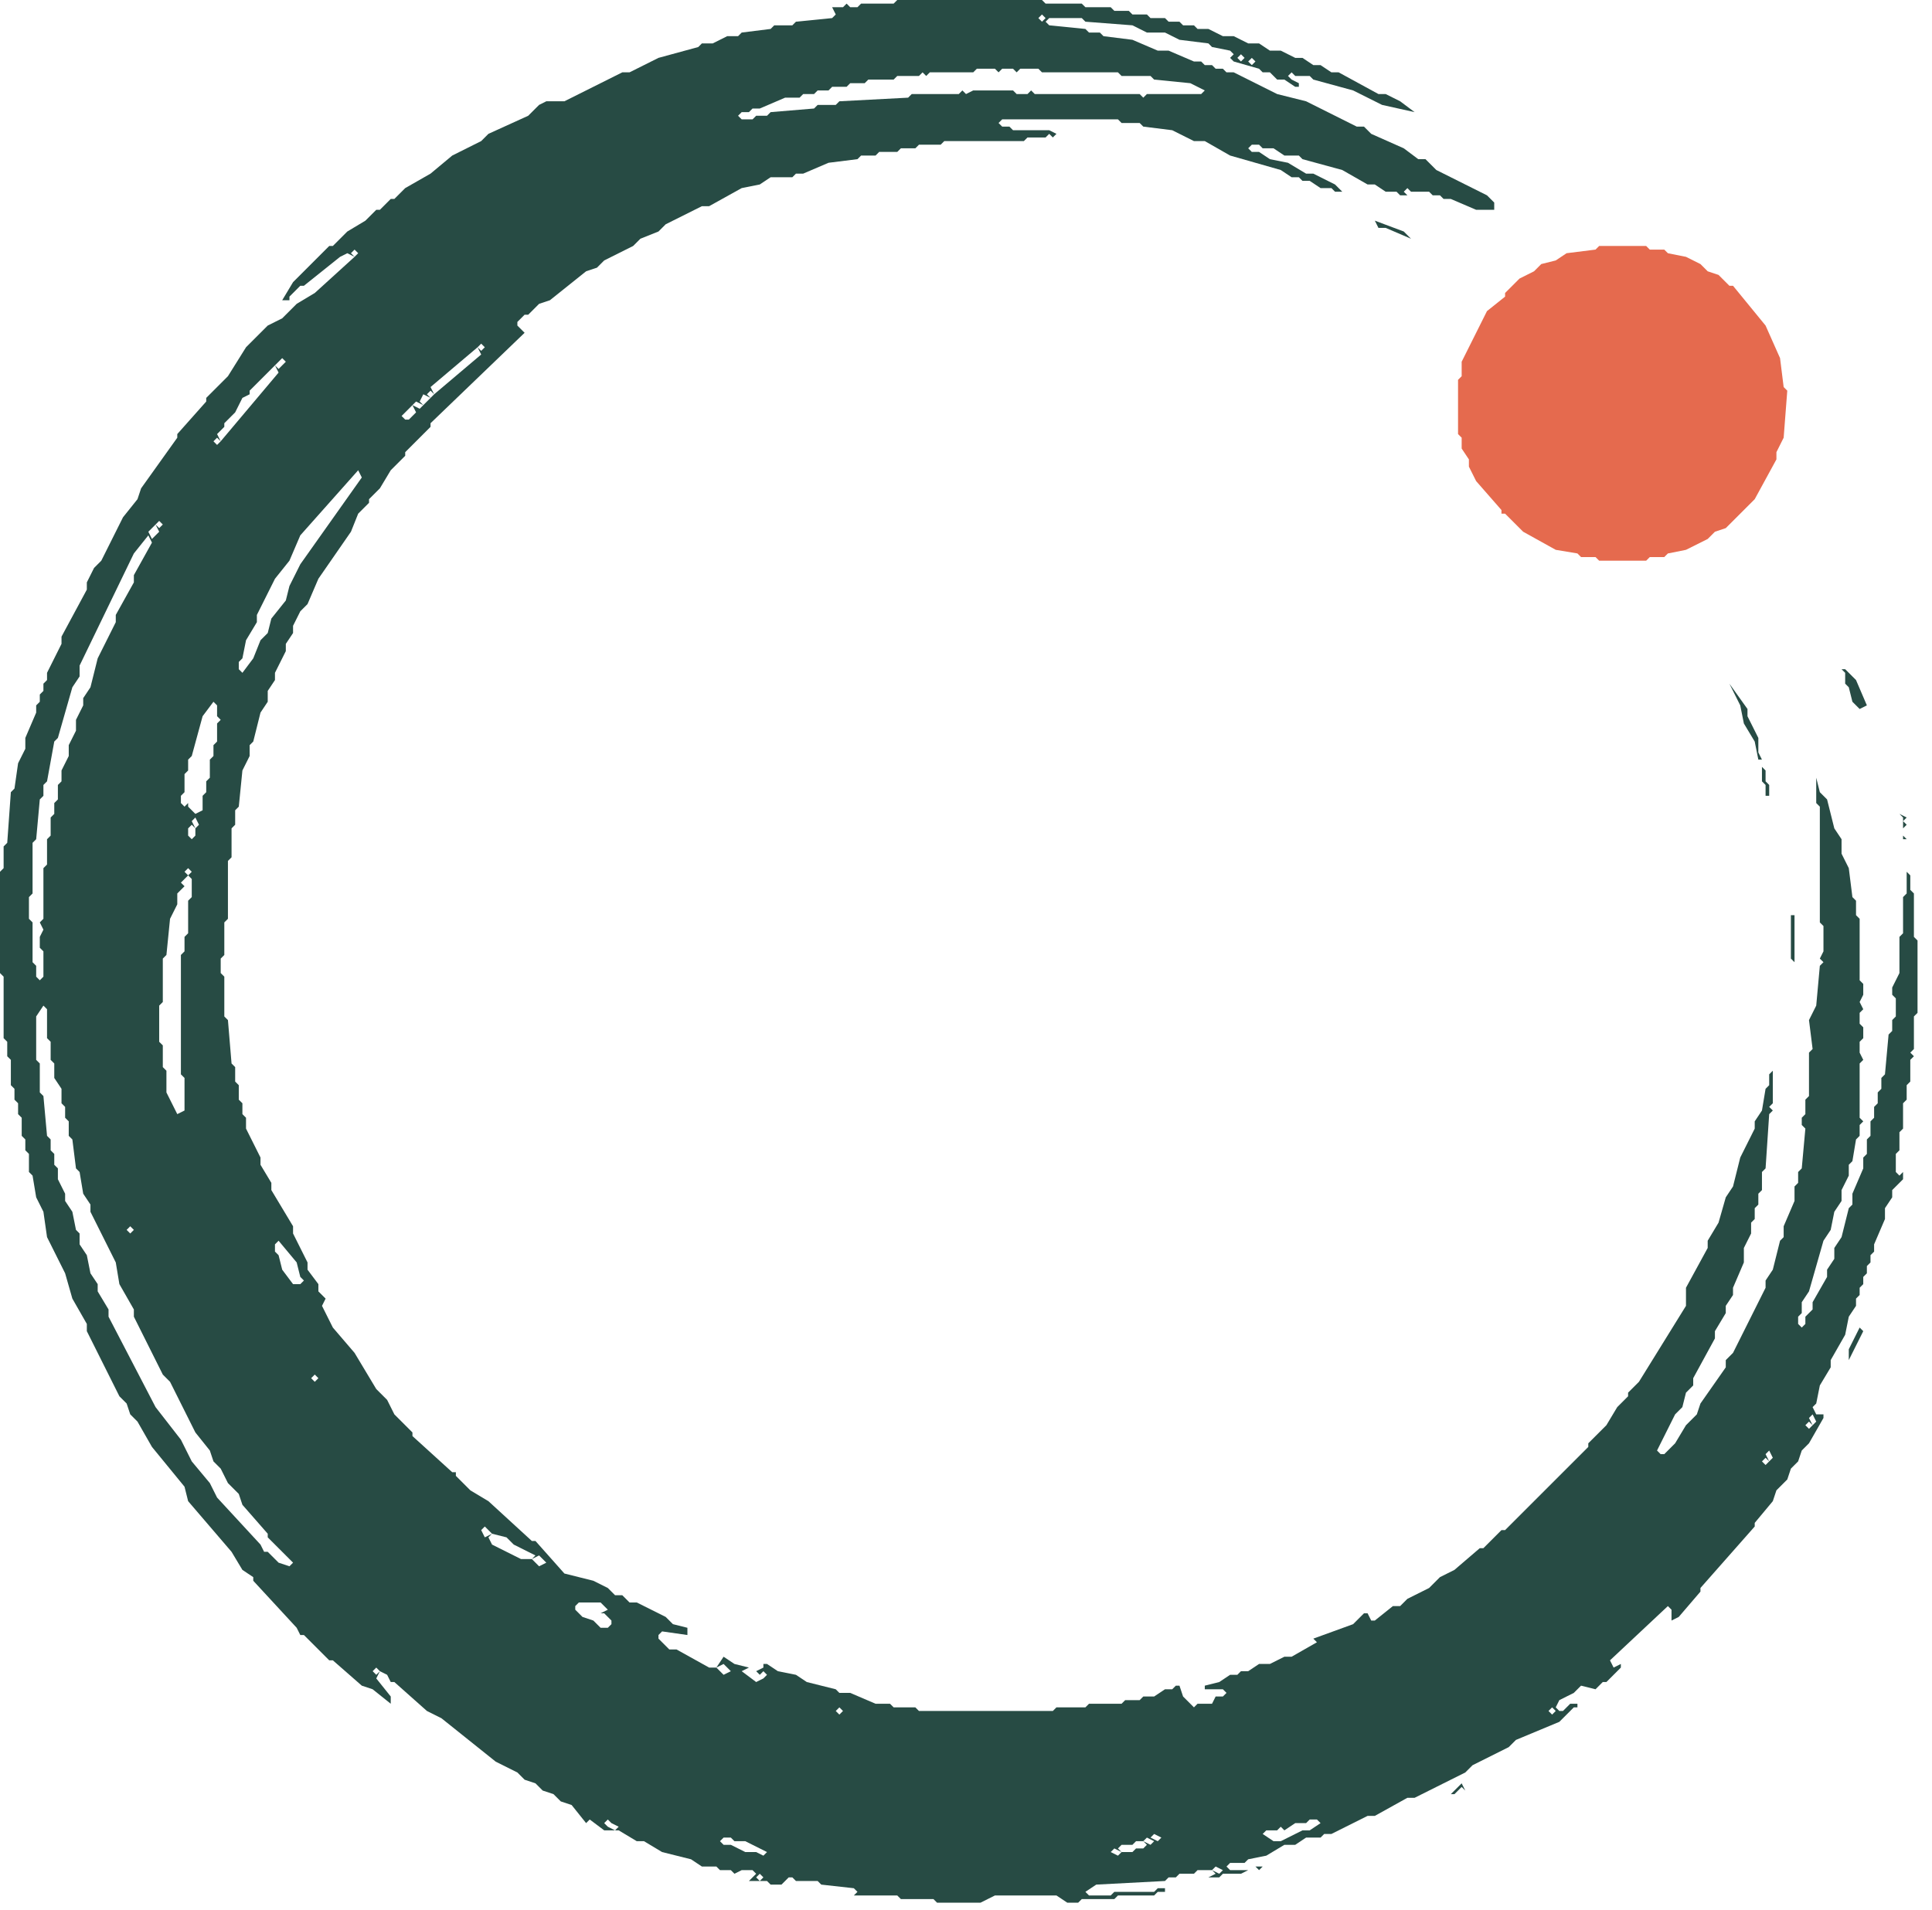
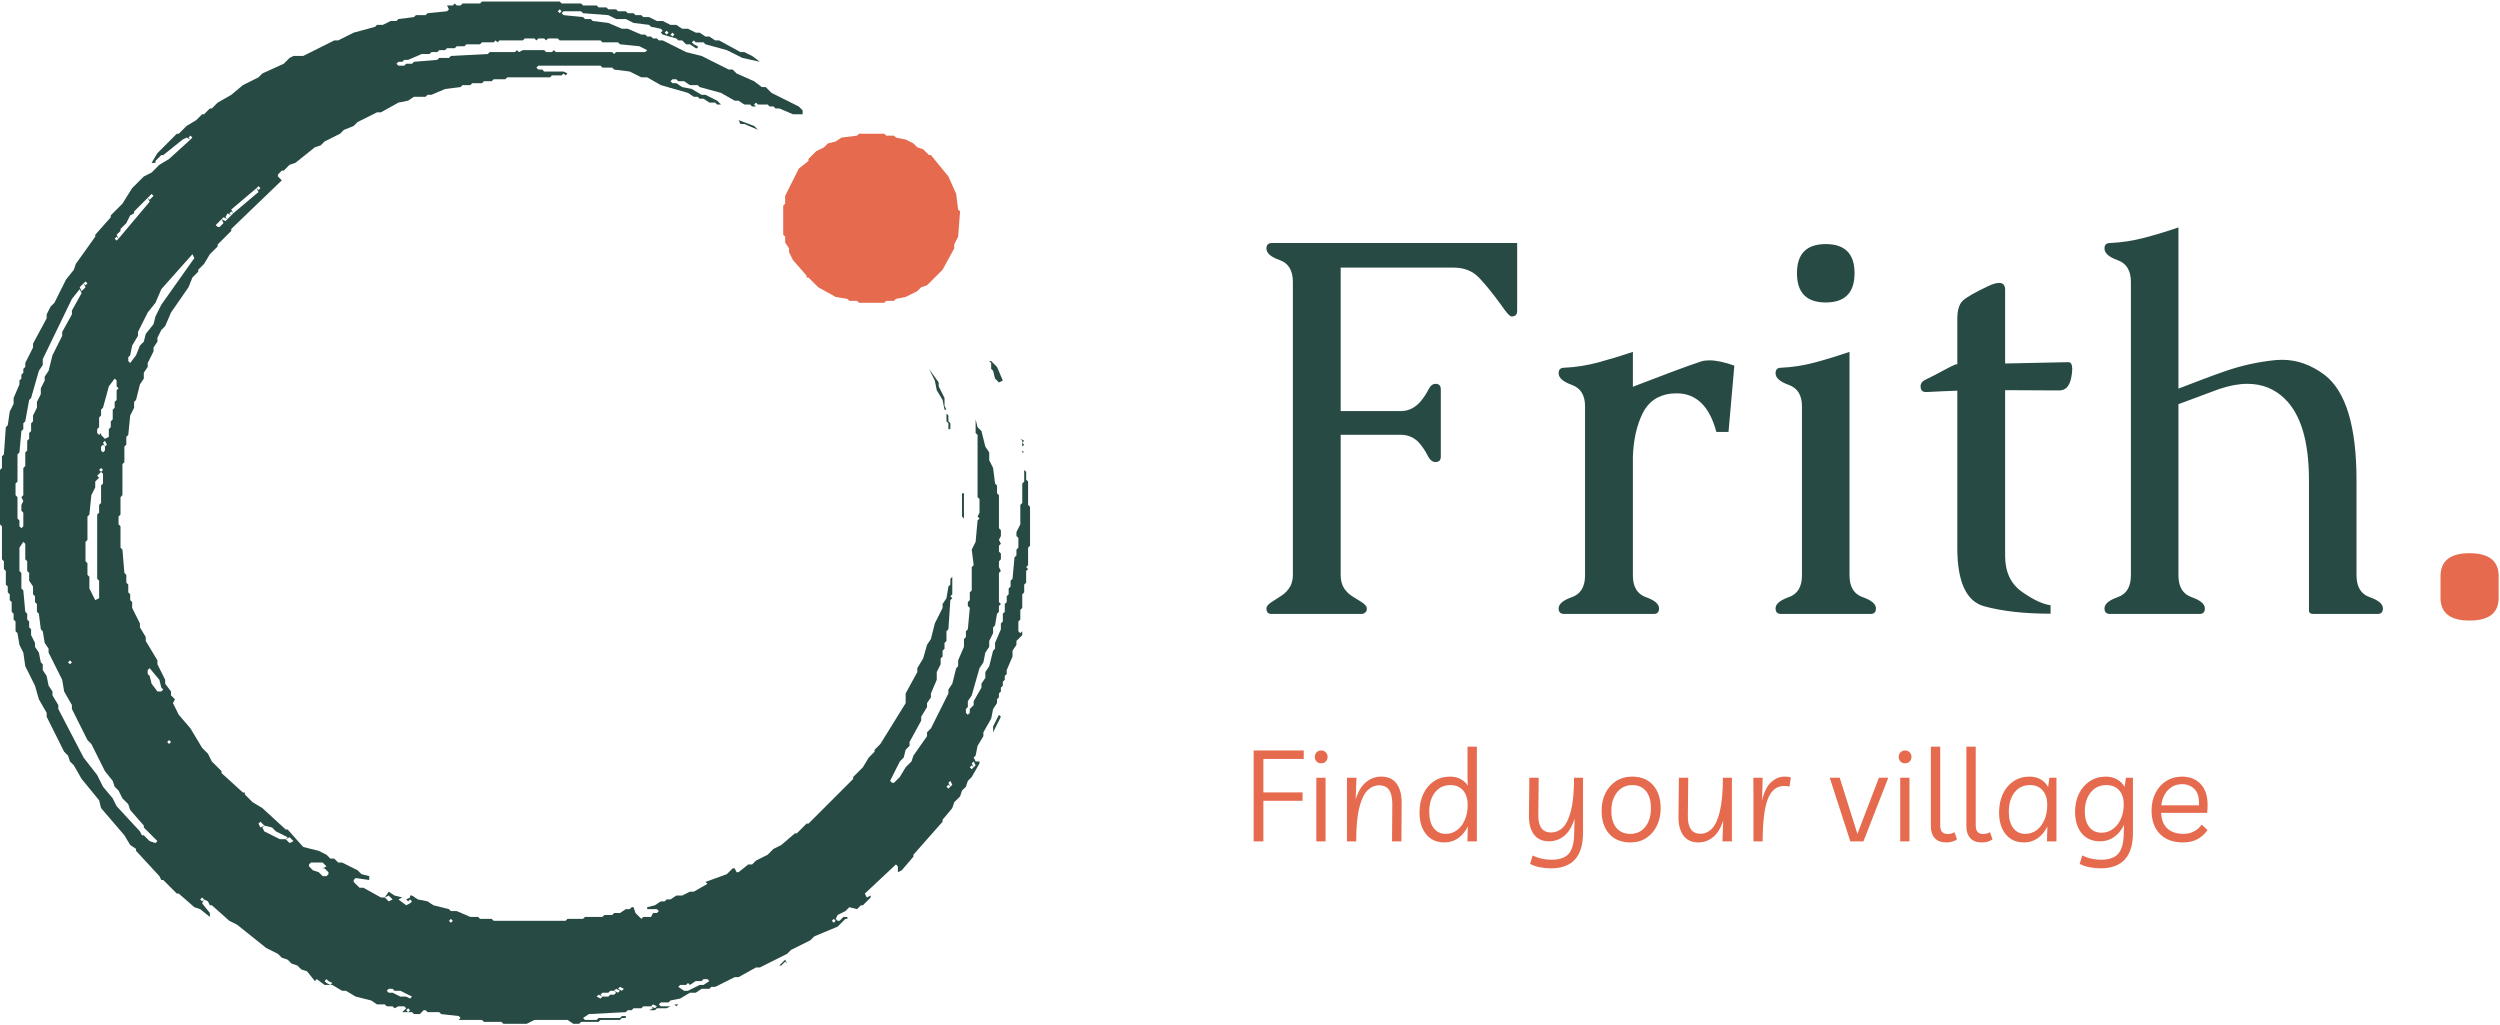
- <svg xmlns="http://www.w3.org/2000/svg" width="534" height="528" viewBox="0 0 534 528" role="img">
-   <g fill-rule="evenodd">
-     <path d="M 347 516 L 348 517 L 349 516 Z M 404 493 L 401 496 L 402 496 L 404 494 L 405 495 Z M 514 367 L 511 373 L 511 376 L 515 368 Z M 495 253 L 495 265 L 496 266 L 496 253 Z M 525 225 L 526 226 L 526 232 L 527 232 L 526 231 L 526 229 L 527 228 L 526 227 L 527 226 Z M 487 212 L 487 216 L 488 217 L 488 220 L 489 220 L 489 217 L 488 216 L 488 213 Z M 478 189 L 481 195 L 482 200 L 485 205 L 486 210 L 487 210 L 486 208 L 486 204 L 483 198 L 483 196 Z M 509 185 L 510 186 L 510 189 L 511 190 L 512 194 L 514 196 L 516 195 L 513 188 L 510 185 Z M 380 61 L 381 63 L 383 63 L 390 66 L 388 64 Z M 234 1 L 233 2 L 230 2 L 231 4 L 230 5 L 220 6 L 219 7 L 214 7 L 213 8 L 205 9 L 204 10 L 201 10 L 197 12 L 194 12 L 193 13 L 182 16 L 174 20 L 172 20 L 156 28 L 151 28 L 149 29 L 146 32 L 135 37 L 133 39 L 125 43 L 119 48 L 112 52 L 109 55 L 108 55 L 105 58 L 104 58 L 101 61 L 96 64 L 92 68 L 91 68 L 81 78 L 78 83 L 80 83 L 80 82 L 83 79 L 84 79 L 94 71 L 96 70 L 98 71 L 87 81 L 82 84 L 78 88 L 74 90 L 68 96 L 63 104 L 57 110 L 57 111 L 49 120 L 49 121 L 39 135 L 38 138 L 34 143 L 28 155 L 26 157 L 24 161 L 24 163 L 17 176 L 17 178 L 13 186 L 13 188 L 12 189 L 12 191 L 11 192 L 11 194 L 10 195 L 10 197 L 7 204 L 7 207 L 5 211 L 4 218 L 3 219 L 2 233 L 1 234 L 1 240 L 0 241 L 0 269 L 1 270 L 1 287 L 2 288 L 2 292 L 3 293 L 3 300 L 4 301 L 4 304 L 5 305 L 5 308 L 6 309 L 6 314 L 7 315 L 7 318 L 8 319 L 8 324 L 9 325 L 10 331 L 12 335 L 13 342 L 18 352 L 20 359 L 24 366 L 24 368 L 33 386 L 35 388 L 36 391 L 38 393 L 42 400 L 51 411 L 52 415 L 64 429 L 67 434 L 70 436 L 70 437 L 82 450 L 83 452 L 84 452 L 91 459 L 92 459 L 100 466 L 103 467 L 108 471 L 108 469 L 104 464 L 105 462 L 107 463 L 108 465 L 109 465 L 118 473 L 122 475 L 137 487 L 143 490 L 145 492 L 148 493 L 150 495 L 153 496 L 155 498 L 158 499 L 162 504 L 163 503 L 167 506 L 171 506 L 176 509 L 178 509 L 183 512 L 191 514 L 194 516 L 198 516 L 199 517 L 202 517 L 203 518 L 205 517 L 208 517 L 209 518 L 207 520 L 212 520 L 213 521 L 216 521 L 218 519 L 219 519 L 220 520 L 226 520 L 227 521 L 236 522 L 237 523 L 236 524 L 248 524 L 249 525 L 258 525 L 259 526 L 271 526 L 275 524 L 292 524 L 295 526 L 298 526 L 299 525 L 308 525 L 309 524 L 319 524 L 320 523 L 322 523 L 322 522 L 320 522 L 319 523 L 308 523 L 307 524 L 301 524 L 300 523 L 303 521 L 322 520 L 323 519 L 325 519 L 326 518 L 330 518 L 331 517 L 335 517 L 336 518 L 334 519 L 337 519 L 338 518 L 343 518 L 345 517 L 340 517 L 339 516 L 340 515 L 344 515 L 345 514 L 350 513 L 355 510 L 358 510 L 361 508 L 365 508 L 366 507 L 368 507 L 378 502 L 380 502 L 389 497 L 391 497 L 405 490 L 407 488 L 417 483 L 419 481 L 431 476 L 435 472 L 436 472 L 436 471 L 434 471 L 432 473 L 431 473 L 430 472 L 431 470 L 435 468 L 437 466 L 441 467 L 443 465 L 444 465 L 448 461 L 448 460 L 446 461 L 445 459 L 461 444 L 462 445 L 462 448 L 464 447 L 470 440 L 470 439 L 485 422 L 485 421 L 490 415 L 491 412 L 494 409 L 495 406 L 497 404 L 498 401 L 500 399 L 504 392 L 504 391 L 502 391 L 501 389 L 502 388 L 503 383 L 506 378 L 506 376 L 510 369 L 511 364 L 513 361 L 513 359 L 514 358 L 514 356 L 515 355 L 515 353 L 516 352 L 516 350 L 517 349 L 517 347 L 518 346 L 518 344 L 521 337 L 521 334 L 523 331 L 523 329 L 526 326 L 526 324 L 525 325 L 524 324 L 524 319 L 525 318 L 525 313 L 526 312 L 526 305 L 527 304 L 527 300 L 528 299 L 528 293 L 529 292 L 528 291 L 529 290 L 529 281 L 530 280 L 530 260 L 529 259 L 529 247 L 528 246 L 528 242 L 527 241 L 527 247 L 526 248 L 526 258 L 525 259 L 525 269 L 523 273 L 523 275 L 524 276 L 524 281 L 523 282 L 523 285 L 522 286 L 521 297 L 520 298 L 520 301 L 519 302 L 519 305 L 518 306 L 518 309 L 517 310 L 517 314 L 516 315 L 516 319 L 515 320 L 515 323 L 512 330 L 512 333 L 511 334 L 509 342 L 507 345 L 507 348 L 505 351 L 505 353 L 501 360 L 501 362 L 499 364 L 498 363 L 498 360 L 500 357 L 504 343 L 506 340 L 507 335 L 509 332 L 509 329 L 511 325 L 511 322 L 512 321 L 513 315 L 514 314 L 514 311 L 515 310 L 514 309 L 514 294 L 515 293 L 514 291 L 514 288 L 515 287 L 515 284 L 514 283 L 514 280 L 515 279 L 514 277 L 515 275 L 515 272 L 514 271 L 514 254 L 513 253 L 513 249 L 512 248 L 511 240 L 509 236 L 509 232 L 507 229 L 505 221 L 503 219 L 502 215 L 502 222 L 503 223 L 503 255 L 504 256 L 504 263 L 503 265 L 504 266 L 503 267 L 502 278 L 500 282 L 501 290 L 500 291 L 500 303 L 499 304 L 499 308 L 498 309 L 498 311 L 499 312 L 498 323 L 497 324 L 497 327 L 496 328 L 496 332 L 493 339 L 493 342 L 492 343 L 490 351 L 488 354 L 488 356 L 479 374 L 477 376 L 477 378 L 470 388 L 469 391 L 466 394 L 463 399 L 460 402 L 459 402 L 458 401 L 463 391 L 465 389 L 466 385 L 468 383 L 468 381 L 474 370 L 474 368 L 477 363 L 477 361 L 479 358 L 479 356 L 482 349 L 482 345 L 484 341 L 484 338 L 485 337 L 485 334 L 486 333 L 486 330 L 487 329 L 487 324 L 488 323 L 489 308 L 490 307 L 489 306 L 490 305 L 490 296 L 489 297 L 489 300 L 488 301 L 487 307 L 485 310 L 485 312 L 481 320 L 479 328 L 477 331 L 475 338 L 472 343 L 472 345 L 466 356 L 466 361 L 453 382 L 450 385 L 450 386 L 447 389 L 444 394 L 439 399 L 439 400 L 416 423 L 415 423 L 410 428 L 409 428 L 402 434 L 398 436 L 395 439 L 389 442 L 387 444 L 385 444 L 380 448 L 379 448 L 378 446 L 377 446 L 374 449 L 363 453 L 364 454 L 357 458 L 355 458 L 351 460 L 348 460 L 345 462 L 343 462 L 342 463 L 340 463 L 337 465 L 333 466 L 333 467 L 338 467 L 339 468 L 338 469 L 336 469 L 335 471 L 331 471 L 330 472 L 327 469 L 326 466 L 325 466 L 324 467 L 322 467 L 319 469 L 316 469 L 315 470 L 311 470 L 310 471 L 301 471 L 300 472 L 292 472 L 291 473 L 254 473 L 253 472 L 247 472 L 246 471 L 242 471 L 235 468 L 232 468 L 231 467 L 223 465 L 220 463 L 215 462 L 212 460 L 211 460 L 211 461 L 209 462 L 211 464 L 209 465 L 205 462 L 207 461 L 203 460 L 200 458 L 198 461 L 196 461 L 187 456 L 185 456 L 182 453 L 182 452 L 183 451 L 190 452 L 190 450 L 186 449 L 184 447 L 176 443 L 174 443 L 172 441 L 170 441 L 168 439 L 164 437 L 156 435 L 148 426 L 147 426 L 135 415 L 130 412 L 126 408 L 126 407 L 125 407 L 114 397 L 114 396 L 109 391 L 107 387 L 104 384 L 98 374 L 92 367 L 89 361 L 90 359 L 88 357 L 88 355 L 85 351 L 85 349 L 81 341 L 81 339 L 75 329 L 75 327 L 72 322 L 72 320 L 68 312 L 68 309 L 67 308 L 67 305 L 66 304 L 66 300 L 65 299 L 65 295 L 64 294 L 63 282 L 62 281 L 62 270 L 61 269 L 61 265 L 62 264 L 62 255 L 63 254 L 63 238 L 64 237 L 64 229 L 65 228 L 65 224 L 66 223 L 67 213 L 69 209 L 69 206 L 70 205 L 72 197 L 74 194 L 74 191 L 76 188 L 76 186 L 79 180 L 79 178 L 81 175 L 81 173 L 83 169 L 85 167 L 88 160 L 97 147 L 99 142 L 102 139 L 102 138 L 105 135 L 108 130 L 112 126 L 112 125 L 119 118 L 119 117 L 145 92 L 143 90 L 143 89 L 145 87 L 146 87 L 149 84 L 152 83 L 162 75 L 165 74 L 167 72 L 175 68 L 177 66 L 182 64 L 184 62 L 194 57 L 196 57 L 205 52 L 210 51 L 213 49 L 219 49 L 220 48 L 222 48 L 229 45 L 237 44 L 238 43 L 242 43 L 243 42 L 248 42 L 249 41 L 253 41 L 254 40 L 260 40 L 261 39 L 283 39 L 284 38 L 289 38 L 290 37 L 291 38 L 292 37 L 290 36 L 280 36 L 279 35 L 277 35 L 276 34 L 277 33 L 309 33 L 310 34 L 315 34 L 316 35 L 324 36 L 330 39 L 333 39 L 340 43 L 354 47 L 357 49 L 359 49 L 360 50 L 362 50 L 365 52 L 368 52 L 369 53 L 371 53 L 369 51 L 363 48 L 361 48 L 356 45 L 351 44 L 348 42 L 349 41 L 352 41 L 355 43 L 359 43 L 360 44 L 371 47 L 378 51 L 380 51 L 383 53 L 386 53 L 387 54 L 389 54 L 390 53 L 395 53 L 396 54 L 398 54 L 399 55 L 401 55 L 408 58 L 413 58 L 413 56 L 411 54 L 397 47 L 394 44 L 392 44 L 388 41 L 379 37 L 377 35 L 375 35 L 361 28 L 353 26 L 341 20 L 339 20 L 338 19 L 336 19 L 335 18 L 333 18 L 332 17 L 330 17 L 323 14 L 320 14 L 313 11 L 305 10 L 304 9 L 301 9 L 300 8 L 290 7 L 289 6 L 290 5 L 299 5 L 300 6 L 313 7 L 317 9 L 322 9 L 326 11 L 334 12 L 335 13 L 340 14 L 341 15 L 340 16 L 341 17 L 348 19 L 349 20 L 351 20 L 353 22 L 355 22 L 358 24 L 359 24 L 359 23 L 357 22 L 358 21 L 362 21 L 363 22 L 374 25 L 382 29 L 391 31 L 387 28 L 383 26 L 381 26 L 370 20 L 368 20 L 365 18 L 363 18 L 360 16 L 358 16 L 354 14 L 351 14 L 348 12 L 345 12 L 341 10 L 338 10 L 334 8 L 331 8 L 330 7 L 327 7 L 326 6 L 323 6 L 322 5 L 318 5 L 317 4 L 313 4 L 312 3 L 308 3 L 307 2 L 300 2 L 299 1 L 289 1 L 288 0 L 248 0 L 247 1 L 238 1 L 237 2 L 235 2 Z M 209 519 L 210 518 L 211 519 L 210 520 Z M 335 517 L 336 516 L 338 517 L 337 518 Z M 307 512 L 308 511 L 310 512 L 309 513 Z M 209 512 L 210 511 L 212 512 L 211 513 Z M 309 511 L 310 510 L 313 510 L 314 511 L 313 512 L 310 512 Z M 313 510 L 314 509 L 316 509 L 317 510 L 316 511 L 314 511 Z M 202 510 L 203 509 L 206 509 L 210 511 L 209 512 L 206 512 Z M 316 509 L 317 508 L 319 509 L 318 510 Z M 199 509 L 200 508 L 202 508 L 203 509 L 202 510 L 200 510 Z M 318 508 L 319 507 L 321 508 L 320 509 Z M 168 505 L 169 504 L 171 505 L 170 506 Z M 365 504 L 362 506 L 360 506 L 354 509 L 352 509 L 349 507 L 350 506 L 353 506 L 354 505 L 355 506 L 358 504 L 361 504 L 362 503 L 364 503 Z M 167 504 L 168 503 L 169 504 L 168 505 Z M 428 473 L 429 472 L 430 473 L 429 474 Z M 231 473 L 232 472 L 233 473 L 232 474 Z M 210 463 L 211 462 L 212 463 L 211 464 Z M 103 462 L 104 461 L 105 462 L 104 463 Z M 198 461 L 200 460 L 202 462 L 200 463 Z M 159 444 L 160 443 L 166 443 L 168 445 L 166 446 L 167 446 L 169 448 L 169 449 L 168 450 L 166 450 L 164 448 L 161 447 L 159 445 Z M 147 431 L 149 430 L 151 432 L 149 433 Z M 135 425 L 136 424 L 140 425 L 142 427 L 148 430 L 147 431 L 144 431 L 136 427 Z M 133 423 L 134 422 L 136 424 L 134 425 Z M 487 404 L 488 403 L 489 404 L 488 405 Z M 488 402 L 489 401 L 490 403 L 489 404 Z M 499 394 L 500 393 L 501 394 L 500 395 Z M 500 392 L 501 391 L 502 393 L 501 394 Z M 86 381 L 87 380 L 88 381 L 87 382 Z M 498 363 L 499 364 L 499 366 L 498 367 L 497 366 L 497 364 Z M 77 343 L 82 349 L 83 353 L 84 354 L 83 355 L 81 355 L 78 351 L 77 347 L 76 346 L 76 344 Z M 35 340 L 36 339 L 37 340 L 36 341 Z M 12 278 L 13 279 L 13 287 L 14 288 L 14 293 L 15 294 L 15 298 L 17 301 L 17 305 L 18 306 L 18 309 L 19 310 L 19 314 L 20 315 L 21 323 L 22 324 L 23 330 L 25 333 L 25 335 L 32 349 L 33 355 L 37 362 L 37 364 L 45 380 L 47 382 L 54 396 L 58 401 L 59 404 L 61 406 L 63 410 L 66 413 L 67 416 L 74 424 L 74 425 L 81 432 L 80 433 L 77 432 L 74 429 L 73 429 L 72 427 L 60 414 L 58 410 L 53 404 L 50 398 L 43 389 L 30 364 L 30 362 L 27 357 L 27 355 L 25 352 L 24 347 L 22 344 L 22 341 L 21 340 L 20 335 L 18 332 L 18 330 L 16 326 L 16 323 L 15 322 L 15 319 L 14 318 L 14 315 L 13 314 L 12 303 L 11 302 L 11 294 L 10 293 L 10 281 Z M 52 242 L 53 243 L 53 248 L 52 249 L 52 258 L 51 259 L 51 263 L 50 264 L 50 297 L 51 298 L 51 307 L 49 308 L 46 302 L 46 296 L 45 295 L 45 289 L 44 288 L 44 278 L 45 277 L 45 265 L 46 264 L 47 254 L 49 250 L 49 247 L 51 245 L 50 244 Z M 51 241 L 52 240 L 53 241 L 52 242 Z M 53 228 L 54 229 L 54 231 L 53 232 L 52 231 L 52 229 Z M 53 227 L 54 226 L 55 228 L 54 229 Z M 59 194 L 60 195 L 60 198 L 61 199 L 60 200 L 60 205 L 59 206 L 59 209 L 58 210 L 58 215 L 57 216 L 57 219 L 56 220 L 56 224 L 54 225 L 52 223 L 52 222 L 51 223 L 50 222 L 50 220 L 51 219 L 51 214 L 52 213 L 52 210 L 53 209 L 56 198 Z M 41 148 L 42 150 L 37 159 L 37 161 L 32 170 L 32 172 L 27 182 L 25 190 L 23 193 L 23 195 L 21 199 L 21 202 L 19 206 L 19 209 L 17 213 L 17 216 L 16 217 L 16 221 L 15 222 L 15 225 L 14 226 L 14 231 L 13 232 L 13 239 L 12 240 L 12 254 L 11 255 L 12 257 L 11 259 L 11 262 L 12 263 L 12 270 L 11 271 L 10 270 L 10 267 L 9 266 L 9 255 L 8 254 L 8 248 L 9 247 L 9 233 L 10 232 L 11 221 L 12 220 L 12 217 L 13 216 L 15 205 L 16 204 L 20 190 L 22 187 L 22 184 L 37 153 Z M 43 145 L 44 147 L 42 149 L 41 147 Z M 43 145 L 44 144 L 45 145 L 44 146 Z M 99 130 L 100 132 L 83 156 L 80 162 L 79 166 L 75 171 L 74 175 L 72 177 L 70 182 L 67 186 L 66 185 L 66 183 L 67 182 L 68 177 L 71 172 L 71 170 L 76 160 L 80 155 L 83 148 Z M 59 122 L 60 121 L 61 122 L 60 123 Z M 114 112 L 115 114 L 113 116 L 112 116 L 111 115 Z M 114 112 L 115 111 L 117 112 L 116 113 Z M 116 111 L 117 109 L 119 110 L 117 112 Z M 118 109 L 119 108 L 120 109 L 119 110 Z M 76 101 L 77 103 L 61 122 L 60 120 L 62 118 L 62 117 L 65 114 L 67 110 L 69 109 L 69 108 Z M 76 101 L 77 100 L 78 101 L 77 102 Z M 77 100 L 78 99 L 79 100 L 78 101 Z M 132 96 L 133 98 L 120 109 L 119 107 Z M 132 96 L 133 95 L 134 96 L 133 97 Z M 97 70 L 98 69 L 99 70 L 98 71 Z M 388 53 L 389 52 L 390 53 L 389 54 Z M 345 41 L 346 40 L 348 40 L 349 41 L 348 42 L 346 42 Z M 356 21 L 357 20 L 358 21 L 357 22 Z M 333 25 L 332 26 L 317 26 L 316 27 L 315 26 L 286 26 L 285 25 L 284 26 L 281 26 L 280 25 L 269 25 L 267 26 L 266 25 L 265 26 L 252 26 L 251 27 L 232 28 L 231 29 L 226 29 L 225 30 L 213 31 L 212 32 L 209 32 L 208 33 L 205 33 L 204 32 L 205 31 L 207 31 L 208 30 L 210 30 L 217 27 L 221 27 L 222 26 L 225 26 L 226 25 L 229 25 L 230 24 L 234 24 L 235 23 L 239 23 L 240 22 L 247 22 L 248 21 L 254 21 L 255 20 L 256 21 L 257 20 L 269 20 L 270 19 L 275 19 L 276 20 L 277 19 L 280 19 L 281 20 L 282 19 L 287 19 L 288 20 L 309 20 L 310 21 L 318 21 L 319 22 L 329 23 Z M 345 17 L 346 16 L 347 17 L 346 18 Z M 342 16 L 343 15 L 344 16 L 343 17 Z M 287 5 L 288 4 L 289 5 L 288 6 Z" fill="#274B44" />
-     <path d="M 442 68 L 441 69 L 433 70 L 430 72 L 426 73 L 424 75 L 420 77 L 416 81 L 416 82 L 411 86 L 404 100 L 404 104 L 403 105 L 403 120 L 404 121 L 404 124 L 406 127 L 406 129 L 408 133 L 415 141 L 415 142 L 416 142 L 421 147 L 430 152 L 436 153 L 437 154 L 441 154 L 442 155 L 455 155 L 456 154 L 460 154 L 461 153 L 466 152 L 472 149 L 474 147 L 477 146 L 485 138 L 491 127 L 491 125 L 493 121 L 494 108 L 493 107 L 492 99 L 488 90 L 479 79 L 478 79 L 475 76 L 472 75 L 470 73 L 466 71 L 461 70 L 460 69 L 456 69 L 455 68 Z" fill="#E56A4E" />
+ <svg xmlns="http://www.w3.org/2000/svg" width="1132" height="464" viewBox="35 67 1132 464" role="img">
+   <g transform="translate(35.0 67.7) scale(0.88)">
+     <g fill-rule="evenodd">
+       <path d="M 347 516 L 348 517 L 349 516 Z M 404 493 L 401 496 L 402 496 L 404 494 L 405 495 Z M 514 367 L 511 373 L 511 376 L 515 368 Z M 495 253 L 495 265 L 496 266 L 496 253 Z M 525 225 L 526 226 L 526 232 L 527 232 L 526 231 L 526 229 L 527 228 L 526 227 L 527 226 Z M 487 212 L 487 216 L 488 217 L 488 220 L 489 220 L 489 217 L 488 216 L 488 213 Z M 478 189 L 481 195 L 482 200 L 485 205 L 486 210 L 487 210 L 486 208 L 486 204 L 483 198 L 483 196 Z M 509 185 L 510 186 L 510 189 L 511 190 L 512 194 L 514 196 L 516 195 L 513 188 L 510 185 Z M 380 61 L 381 63 L 383 63 L 390 66 L 388 64 Z M 234 1 L 233 2 L 230 2 L 231 4 L 230 5 L 220 6 L 219 7 L 214 7 L 213 8 L 205 9 L 204 10 L 201 10 L 197 12 L 194 12 L 193 13 L 182 16 L 174 20 L 172 20 L 156 28 L 151 28 L 149 29 L 146 32 L 135 37 L 133 39 L 125 43 L 119 48 L 112 52 L 109 55 L 108 55 L 105 58 L 104 58 L 101 61 L 96 64 L 92 68 L 91 68 L 81 78 L 78 83 L 80 83 L 80 82 L 83 79 L 84 79 L 94 71 L 96 70 L 98 71 L 87 81 L 82 84 L 78 88 L 74 90 L 68 96 L 63 104 L 57 110 L 57 111 L 49 120 L 49 121 L 39 135 L 38 138 L 34 143 L 28 155 L 26 157 L 24 161 L 24 163 L 17 176 L 17 178 L 13 186 L 13 188 L 12 189 L 12 191 L 11 192 L 11 194 L 10 195 L 10 197 L 7 204 L 7 207 L 5 211 L 4 218 L 3 219 L 2 233 L 1 234 L 1 240 L 0 241 L 0 269 L 1 270 L 1 287 L 2 288 L 2 292 L 3 293 L 3 300 L 4 301 L 4 304 L 5 305 L 5 308 L 6 309 L 6 314 L 7 315 L 7 318 L 8 319 L 8 324 L 9 325 L 10 331 L 12 335 L 13 342 L 18 352 L 20 359 L 24 366 L 24 368 L 33 386 L 35 388 L 36 391 L 38 393 L 42 400 L 51 411 L 52 415 L 64 429 L 67 434 L 70 436 L 70 437 L 82 450 L 83 452 L 84 452 L 91 459 L 92 459 L 100 466 L 103 467 L 108 471 L 108 469 L 104 464 L 105 462 L 107 463 L 108 465 L 109 465 L 118 473 L 122 475 L 137 487 L 143 490 L 145 492 L 148 493 L 150 495 L 153 496 L 155 498 L 158 499 L 162 504 L 163 503 L 167 506 L 171 506 L 176 509 L 178 509 L 183 512 L 191 514 L 194 516 L 198 516 L 199 517 L 202 517 L 203 518 L 205 517 L 208 517 L 209 518 L 207 520 L 212 520 L 213 521 L 216 521 L 218 519 L 219 519 L 220 520 L 226 520 L 227 521 L 236 522 L 237 523 L 236 524 L 248 524 L 249 525 L 258 525 L 259 526 L 271 526 L 275 524 L 292 524 L 295 526 L 298 526 L 299 525 L 308 525 L 309 524 L 319 524 L 320 523 L 322 523 L 322 522 L 320 522 L 319 523 L 308 523 L 307 524 L 301 524 L 300 523 L 303 521 L 322 520 L 323 519 L 325 519 L 326 518 L 330 518 L 331 517 L 335 517 L 336 518 L 334 519 L 337 519 L 338 518 L 343 518 L 345 517 L 340 517 L 339 516 L 340 515 L 344 515 L 345 514 L 350 513 L 355 510 L 358 510 L 361 508 L 365 508 L 366 507 L 368 507 L 378 502 L 380 502 L 389 497 L 391 497 L 405 490 L 407 488 L 417 483 L 419 481 L 431 476 L 435 472 L 436 472 L 436 471 L 434 471 L 432 473 L 431 473 L 430 472 L 431 470 L 435 468 L 437 466 L 441 467 L 443 465 L 444 465 L 448 461 L 448 460 L 446 461 L 445 459 L 461 444 L 462 445 L 462 448 L 464 447 L 470 440 L 470 439 L 485 422 L 485 421 L 490 415 L 491 412 L 494 409 L 495 406 L 497 404 L 498 401 L 500 399 L 504 392 L 504 391 L 502 391 L 501 389 L 502 388 L 503 383 L 506 378 L 506 376 L 510 369 L 511 364 L 513 361 L 513 359 L 514 358 L 514 356 L 515 355 L 515 353 L 516 352 L 516 350 L 517 349 L 517 347 L 518 346 L 518 344 L 521 337 L 521 334 L 523 331 L 523 329 L 526 326 L 526 324 L 525 325 L 524 324 L 524 319 L 525 318 L 525 313 L 526 312 L 526 305 L 527 304 L 527 300 L 528 299 L 528 293 L 529 292 L 528 291 L 529 290 L 529 281 L 530 280 L 530 260 L 529 259 L 529 247 L 528 246 L 528 242 L 527 241 L 527 247 L 526 248 L 526 258 L 525 259 L 525 269 L 523 273 L 523 275 L 524 276 L 524 281 L 523 282 L 523 285 L 522 286 L 521 297 L 520 298 L 520 301 L 519 302 L 519 305 L 518 306 L 518 309 L 517 310 L 517 314 L 516 315 L 516 319 L 515 320 L 515 323 L 512 330 L 512 333 L 511 334 L 509 342 L 507 345 L 507 348 L 505 351 L 505 353 L 501 360 L 501 362 L 499 364 L 498 363 L 498 360 L 500 357 L 504 343 L 506 340 L 507 335 L 509 332 L 509 329 L 511 325 L 511 322 L 512 321 L 513 315 L 514 314 L 514 311 L 515 310 L 514 309 L 514 294 L 515 293 L 514 291 L 514 288 L 515 287 L 515 284 L 514 283 L 514 280 L 515 279 L 514 277 L 515 275 L 515 272 L 514 271 L 514 254 L 513 253 L 513 249 L 512 248 L 511 240 L 509 236 L 509 232 L 507 229 L 505 221 L 503 219 L 502 215 L 502 222 L 503 223 L 503 255 L 504 256 L 504 263 L 503 265 L 504 266 L 503 267 L 502 278 L 500 282 L 501 290 L 500 291 L 500 303 L 499 304 L 499 308 L 498 309 L 498 311 L 499 312 L 498 323 L 497 324 L 497 327 L 496 328 L 496 332 L 493 339 L 493 342 L 492 343 L 490 351 L 488 354 L 488 356 L 479 374 L 477 376 L 477 378 L 470 388 L 469 391 L 466 394 L 463 399 L 460 402 L 459 402 L 458 401 L 463 391 L 465 389 L 466 385 L 468 383 L 468 381 L 474 370 L 474 368 L 477 363 L 477 361 L 479 358 L 479 356 L 482 349 L 482 345 L 484 341 L 484 338 L 485 337 L 485 334 L 486 333 L 486 330 L 487 329 L 487 324 L 488 323 L 489 308 L 490 307 L 489 306 L 490 305 L 490 296 L 489 297 L 489 300 L 488 301 L 487 307 L 485 310 L 485 312 L 481 320 L 479 328 L 477 331 L 475 338 L 472 343 L 472 345 L 466 356 L 466 361 L 453 382 L 450 385 L 450 386 L 447 389 L 444 394 L 439 399 L 439 400 L 416 423 L 415 423 L 410 428 L 409 428 L 402 434 L 398 436 L 395 439 L 389 442 L 387 444 L 385 444 L 380 448 L 379 448 L 378 446 L 377 446 L 374 449 L 363 453 L 364 454 L 357 458 L 355 458 L 351 460 L 348 460 L 345 462 L 343 462 L 342 463 L 340 463 L 337 465 L 333 466 L 333 467 L 338 467 L 339 468 L 338 469 L 336 469 L 335 471 L 331 471 L 330 472 L 327 469 L 326 466 L 325 466 L 324 467 L 322 467 L 319 469 L 316 469 L 315 470 L 311 470 L 310 471 L 301 471 L 300 472 L 292 472 L 291 473 L 254 473 L 253 472 L 247 472 L 246 471 L 242 471 L 235 468 L 232 468 L 231 467 L 223 465 L 220 463 L 215 462 L 212 460 L 211 460 L 211 461 L 209 462 L 211 464 L 209 465 L 205 462 L 207 461 L 203 460 L 200 458 L 198 461 L 196 461 L 187 456 L 185 456 L 182 453 L 182 452 L 183 451 L 190 452 L 190 450 L 186 449 L 184 447 L 176 443 L 174 443 L 172 441 L 170 441 L 168 439 L 164 437 L 156 435 L 148 426 L 147 426 L 135 415 L 130 412 L 126 408 L 126 407 L 125 407 L 114 397 L 114 396 L 109 391 L 107 387 L 104 384 L 98 374 L 92 367 L 89 361 L 90 359 L 88 357 L 88 355 L 85 351 L 85 349 L 81 341 L 81 339 L 75 329 L 75 327 L 72 322 L 72 320 L 68 312 L 68 309 L 67 308 L 67 305 L 66 304 L 66 300 L 65 299 L 65 295 L 64 294 L 63 282 L 62 281 L 62 270 L 61 269 L 61 265 L 62 264 L 62 255 L 63 254 L 63 238 L 64 237 L 64 229 L 65 228 L 65 224 L 66 223 L 67 213 L 69 209 L 69 206 L 70 205 L 72 197 L 74 194 L 74 191 L 76 188 L 76 186 L 79 180 L 79 178 L 81 175 L 81 173 L 83 169 L 85 167 L 88 160 L 97 147 L 99 142 L 102 139 L 102 138 L 105 135 L 108 130 L 112 126 L 112 125 L 119 118 L 119 117 L 145 92 L 143 90 L 143 89 L 145 87 L 146 87 L 149 84 L 152 83 L 162 75 L 165 74 L 167 72 L 175 68 L 177 66 L 182 64 L 184 62 L 194 57 L 196 57 L 205 52 L 210 51 L 213 49 L 219 49 L 220 48 L 222 48 L 229 45 L 237 44 L 238 43 L 242 43 L 243 42 L 248 42 L 249 41 L 253 41 L 254 40 L 260 40 L 261 39 L 283 39 L 284 38 L 289 38 L 290 37 L 291 38 L 292 37 L 290 36 L 280 36 L 279 35 L 277 35 L 276 34 L 277 33 L 309 33 L 310 34 L 315 34 L 316 35 L 324 36 L 330 39 L 333 39 L 340 43 L 354 47 L 357 49 L 359 49 L 360 50 L 362 50 L 365 52 L 368 52 L 369 53 L 371 53 L 369 51 L 363 48 L 361 48 L 356 45 L 351 44 L 348 42 L 349 41 L 352 41 L 355 43 L 359 43 L 360 44 L 371 47 L 378 51 L 380 51 L 383 53 L 386 53 L 387 54 L 389 54 L 390 53 L 395 53 L 396 54 L 398 54 L 399 55 L 401 55 L 408 58 L 413 58 L 413 56 L 411 54 L 397 47 L 394 44 L 392 44 L 388 41 L 379 37 L 377 35 L 375 35 L 361 28 L 353 26 L 341 20 L 339 20 L 338 19 L 336 19 L 335 18 L 333 18 L 332 17 L 330 17 L 323 14 L 320 14 L 313 11 L 305 10 L 304 9 L 301 9 L 300 8 L 290 7 L 289 6 L 290 5 L 299 5 L 300 6 L 313 7 L 317 9 L 322 9 L 326 11 L 334 12 L 335 13 L 340 14 L 341 15 L 340 16 L 341 17 L 348 19 L 349 20 L 351 20 L 353 22 L 355 22 L 358 24 L 359 24 L 359 23 L 357 22 L 358 21 L 362 21 L 363 22 L 374 25 L 382 29 L 391 31 L 387 28 L 383 26 L 381 26 L 370 20 L 368 20 L 365 18 L 363 18 L 360 16 L 358 16 L 354 14 L 351 14 L 348 12 L 345 12 L 341 10 L 338 10 L 334 8 L 331 8 L 330 7 L 327 7 L 326 6 L 323 6 L 322 5 L 318 5 L 317 4 L 313 4 L 312 3 L 308 3 L 307 2 L 300 2 L 299 1 L 289 1 L 288 0 L 248 0 L 247 1 L 238 1 L 237 2 L 235 2 Z M 209 519 L 210 518 L 211 519 L 210 520 Z M 335 517 L 336 516 L 338 517 L 337 518 Z M 307 512 L 308 511 L 310 512 L 309 513 Z M 209 512 L 210 511 L 212 512 L 211 513 Z M 309 511 L 310 510 L 313 510 L 314 511 L 313 512 L 310 512 Z M 313 510 L 314 509 L 316 509 L 317 510 L 316 511 L 314 511 Z M 202 510 L 203 509 L 206 509 L 210 511 L 209 512 L 206 512 Z M 316 509 L 317 508 L 319 509 L 318 510 Z M 199 509 L 200 508 L 202 508 L 203 509 L 202 510 L 200 510 Z M 318 508 L 319 507 L 321 508 L 320 509 Z M 168 505 L 169 504 L 171 505 L 170 506 Z M 365 504 L 362 506 L 360 506 L 354 509 L 352 509 L 349 507 L 350 506 L 353 506 L 354 505 L 355 506 L 358 504 L 361 504 L 362 503 L 364 503 Z M 167 504 L 168 503 L 169 504 L 168 505 Z M 428 473 L 429 472 L 430 473 L 429 474 Z M 231 473 L 232 472 L 233 473 L 232 474 Z M 210 463 L 211 462 L 212 463 L 211 464 Z M 103 462 L 104 461 L 105 462 L 104 463 Z M 198 461 L 200 460 L 202 462 L 200 463 Z M 159 444 L 160 443 L 166 443 L 168 445 L 166 446 L 167 446 L 169 448 L 169 449 L 168 450 L 166 450 L 164 448 L 161 447 L 159 445 Z M 147 431 L 149 430 L 151 432 L 149 433 Z M 135 425 L 136 424 L 140 425 L 142 427 L 148 430 L 147 431 L 144 431 L 136 427 Z M 133 423 L 134 422 L 136 424 L 134 425 Z M 487 404 L 488 403 L 489 404 L 488 405 Z M 488 402 L 489 401 L 490 403 L 489 404 Z M 499 394 L 500 393 L 501 394 L 500 395 Z M 500 392 L 501 391 L 502 393 L 501 394 Z M 86 381 L 87 380 L 88 381 L 87 382 Z M 498 363 L 499 364 L 499 366 L 498 367 L 497 366 L 497 364 Z M 77 343 L 82 349 L 83 353 L 84 354 L 83 355 L 81 355 L 78 351 L 77 347 L 76 346 L 76 344 Z M 35 340 L 36 339 L 37 340 L 36 341 Z M 12 278 L 13 279 L 13 287 L 14 288 L 14 293 L 15 294 L 15 298 L 17 301 L 17 305 L 18 306 L 18 309 L 19 310 L 19 314 L 20 315 L 21 323 L 22 324 L 23 330 L 25 333 L 25 335 L 32 349 L 33 355 L 37 362 L 37 364 L 45 380 L 47 382 L 54 396 L 58 401 L 59 404 L 61 406 L 63 410 L 66 413 L 67 416 L 74 424 L 74 425 L 81 432 L 80 433 L 77 432 L 74 429 L 73 429 L 72 427 L 60 414 L 58 410 L 53 404 L 50 398 L 43 389 L 30 364 L 30 362 L 27 357 L 27 355 L 25 352 L 24 347 L 22 344 L 22 341 L 21 340 L 20 335 L 18 332 L 18 330 L 16 326 L 16 323 L 15 322 L 15 319 L 14 318 L 14 315 L 13 314 L 12 303 L 11 302 L 11 294 L 10 293 L 10 281 Z M 52 242 L 53 243 L 53 248 L 52 249 L 52 258 L 51 259 L 51 263 L 50 264 L 50 297 L 51 298 L 51 307 L 49 308 L 46 302 L 46 296 L 45 295 L 45 289 L 44 288 L 44 278 L 45 277 L 45 265 L 46 264 L 47 254 L 49 250 L 49 247 L 51 245 L 50 244 Z M 51 241 L 52 240 L 53 241 L 52 242 Z M 53 228 L 54 229 L 54 231 L 53 232 L 52 231 L 52 229 Z M 53 227 L 54 226 L 55 228 L 54 229 Z M 59 194 L 60 195 L 60 198 L 61 199 L 60 200 L 60 205 L 59 206 L 59 209 L 58 210 L 58 215 L 57 216 L 57 219 L 56 220 L 56 224 L 54 225 L 52 223 L 52 222 L 51 223 L 50 222 L 50 220 L 51 219 L 51 214 L 52 213 L 52 210 L 53 209 L 56 198 Z M 41 148 L 42 150 L 37 159 L 37 161 L 32 170 L 32 172 L 27 182 L 25 190 L 23 193 L 23 195 L 21 199 L 21 202 L 19 206 L 19 209 L 17 213 L 17 216 L 16 217 L 16 221 L 15 222 L 15 225 L 14 226 L 14 231 L 13 232 L 13 239 L 12 240 L 12 254 L 11 255 L 12 257 L 11 259 L 11 262 L 12 263 L 12 270 L 11 271 L 10 270 L 10 267 L 9 266 L 9 255 L 8 254 L 8 248 L 9 247 L 9 233 L 10 232 L 11 221 L 12 220 L 12 217 L 13 216 L 15 205 L 16 204 L 20 190 L 22 187 L 22 184 L 37 153 Z M 43 145 L 44 147 L 42 149 L 41 147 Z M 43 145 L 44 144 L 45 145 L 44 146 Z M 99 130 L 100 132 L 83 156 L 80 162 L 79 166 L 75 171 L 74 175 L 72 177 L 70 182 L 67 186 L 66 185 L 66 183 L 67 182 L 68 177 L 71 172 L 71 170 L 76 160 L 80 155 L 83 148 Z M 59 122 L 60 121 L 61 122 L 60 123 Z M 114 112 L 115 114 L 113 116 L 112 116 L 111 115 Z M 114 112 L 115 111 L 117 112 L 116 113 Z M 116 111 L 117 109 L 119 110 L 117 112 Z M 118 109 L 119 108 L 120 109 L 119 110 Z M 76 101 L 77 103 L 61 122 L 60 120 L 62 118 L 62 117 L 65 114 L 67 110 L 69 109 L 69 108 Z M 76 101 L 77 100 L 78 101 L 77 102 Z M 77 100 L 78 99 L 79 100 L 78 101 Z M 132 96 L 133 98 L 120 109 L 119 107 Z M 132 96 L 133 95 L 134 96 L 133 97 Z M 97 70 L 98 69 L 99 70 L 98 71 Z M 388 53 L 389 52 L 390 53 L 389 54 Z M 345 41 L 346 40 L 348 40 L 349 41 L 348 42 L 346 42 Z M 356 21 L 357 20 L 358 21 L 357 22 Z M 333 25 L 332 26 L 317 26 L 316 27 L 315 26 L 286 26 L 285 25 L 284 26 L 281 26 L 280 25 L 269 25 L 267 26 L 266 25 L 265 26 L 252 26 L 251 27 L 232 28 L 231 29 L 226 29 L 225 30 L 213 31 L 212 32 L 209 32 L 208 33 L 205 33 L 204 32 L 205 31 L 207 31 L 208 30 L 210 30 L 217 27 L 221 27 L 222 26 L 225 26 L 226 25 L 229 25 L 230 24 L 234 24 L 235 23 L 239 23 L 240 22 L 247 22 L 248 21 L 254 21 L 255 20 L 256 21 L 257 20 L 269 20 L 270 19 L 275 19 L 276 20 L 277 19 L 280 19 L 281 20 L 282 19 L 287 19 L 288 20 L 309 20 L 310 21 L 318 21 L 319 22 L 329 23 Z M 345 17 L 346 16 L 347 17 L 346 18 Z M 342 16 L 343 15 L 344 16 L 343 17 Z M 287 5 L 288 4 L 289 5 L 288 6 Z" fill="#274B44" />
+       <path d="M 442 68 L 441 69 L 433 70 L 430 72 L 426 73 L 424 75 L 420 77 L 416 81 L 416 82 L 411 86 L 404 100 L 404 104 L 403 105 L 403 120 L 404 121 L 404 124 L 406 127 L 406 129 L 408 133 L 415 141 L 415 142 L 416 142 L 421 147 L 430 152 L 436 153 L 437 154 L 441 154 L 442 155 L 455 155 L 456 154 L 460 154 L 461 153 L 466 152 L 472 149 L 474 147 L 477 146 L 485 138 L 491 127 L 491 125 L 493 121 L 494 108 L 493 107 L 492 99 L 488 90 L 479 79 L 478 79 L 475 76 L 472 75 L 470 73 L 466 71 L 461 70 L 460 69 L 456 69 L 455 68 Z" fill="#E56A4E" />
+     </g>
  </g>
+   <path d="M610.72 345Q608.44 345 608.44 342.49Q608.44 341.05 610.95 339.5Q612.75 338.3 615.2 336.75Q617.65 335.19 619.21 332.56Q620.41 330.17 620.41 327.53V194.63Q620.41 186.85 614.42 184.76Q608.44 182.66 608.44 179.55Q608.44 177.04 610.95 177.04H721.97V207.79Q721.97 210.3 719.46 210.3Q718.26 210.3 715.03 205.51Q709.05 197.26 704.68 192.71Q700.32 188.17 693.14 188.17H642.06V253.12H669.45Q674.48 253.12 678.31 248.7Q680.46 246.07 681.77 243.44Q683.09 240.8 685 240.8Q687.4 240.8 687.4 243.32V273.7Q687.4 276.21 685 276.21Q682.85 276.21 681.36 273.16Q679.86 270.11 677.35 267.24Q674 263.89 669.45 263.89H642.06V327.53Q642.06 330.88 643.61 333.4Q645.05 335.55 647.2 336.93Q649.36 338.3 651.15 339.38Q653.9 341.05 653.9 342.49Q653.9 343.21 653.78 343.56Q652.94 345 651.51 345ZM774.37 273.82V327.53Q774.37 335.31 780.29 337.4Q786.21 339.5 786.21 342.49Q786.21 345 783.82 345H743.26Q740.75 345 740.75 342.49Q740.75 339.5 746.73 337.4Q752.71 335.31 752.71 327.53V250.97Q752.71 243.44 746.73 241.28Q740.75 239.13 740.75 236.02Q740.75 233.51 743.26 233.51Q751.16 233.15 758.88 231.05Q766.59 228.96 774.37 226.33V242.12L791 235.78Q800.21 232.31 805.35 230.63Q806.91 230.16 809.06 230.16Q813.49 230.16 820.31 232.55L817.67 262.58H812.17Q807.5 245.11 794.23 245.11Q792.91 245.11 791.59 245.23Q782.5 246.31 778.61 254.5Q774.73 262.7 774.37 273.82ZM861.7 177.52Q874.74 177.52 874.74 190.68Q874.74 203.96 861.7 203.96Q848.66 203.96 848.66 190.68Q848.66 177.52 861.7 177.52ZM872.46 327.53Q872.46 335.31 878.44 337.4Q884.43 339.5 884.43 342.49Q884.43 345 882.03 345H841.48Q838.97 345 838.97 342.49Q838.97 339.5 844.95 337.4Q850.93 335.31 850.93 327.53V250.97Q850.93 243.44 844.95 241.28Q838.97 239.13 838.97 236.02Q838.97 233.51 841.48 233.51Q849.38 233.15 857.09 231.05Q864.81 228.96 872.46 226.33ZM921.27 243.91Q916.73 244.03 907.63 244.51H907.04Q904.76 244.51 904.64 242.12V241.88Q904.64 239.97 906.92 238.89Q909.31 237.81 916.85 233.75Q918.64 232.79 920.32 232.07Q920.67 231.95 921.27 231.95V211.49Q921.27 205.51 923.72 203.18Q926.18 200.85 935.03 196.66Q938.26 195.1 940.17 195.1Q942.92 195.1 942.92 198.22V231.59L971.4 230.99H971.52Q973.31 230.99 973.31 234.1Q973.31 235.78 972.83 238.17Q971.64 243.79 967.45 243.79L942.92 243.67V318.68Q942.92 329.57 950.52 334.95Q958.12 340.33 963.5 341.05V344.88Q945.68 344.88 933.47 341.53Q921.27 338.18 921.27 315.09ZM1021.4 327.53Q1021.4 335.31 1027.38 337.4Q1033.36 339.5 1033.36 342.49Q1033.36 345 1030.97 345H990.42Q987.91 345 987.91 342.49Q987.91 339.5 993.89 337.4Q999.87 335.31 999.87 327.53V194.63Q999.87 186.97 993.89 184.82Q987.91 182.66 987.91 179.55Q987.91 177.04 990.42 177.04Q998.31 176.68 1006.03 174.65Q1013.75 172.61 1021.4 169.98V242.96Q1027.98 240.44 1033.01 238.53Q1038.03 236.62 1042.58 235.06Q1053.58 231.23 1065.42 230.04Q1066.86 229.92 1068.42 229.92Q1078.46 229.92 1087.56 236.74Q1102.03 247.86 1102.03 284.47V327.53Q1102.03 335.31 1108.01 337.4Q1113.99 339.5 1113.99 342.49Q1113.99 345 1111.6 345H1082.53Q1080.5 345 1080.5 343.44V284.47Q1080.5 258.27 1069.61 247.62Q1062.67 240.8 1052.62 240.8Q1046.88 240.8 1040.06 243.08Q1037.43 244.03 1033.42 245.53Q1029.42 247.02 1026.55 248.1Q1023.67 249.18 1021.4 250.01Z" fill="#274B44" />
+   <path d="M1153.23 317.49Q1166.39 317.49 1166.39 327.89V337.7Q1166.39 347.99 1153.23 347.99Q1140.07 347.99 1140.07 337.7V327.89Q1140.07 317.49 1153.23 317.49Z" fill="#E56A4E" />
+   <path d="M625.33 410.65H607.06V425.79H624.81V429.61H607.06V448H602.66V406.82H625.33ZM635.21 419.17V448H631.03V419.17ZM633.24 412.62Q631.84 412.62 631.09 411.75Q630.34 410.88 630.34 409.72Q630.34 408.56 631.12 407.69Q631.9 406.82 633.24 406.82Q634.57 406.82 635.35 407.69Q636.14 408.56 636.14 409.72Q636.14 410.88 635.35 411.75Q634.57 412.62 633.24 412.62ZM644.91 448V419.17H649.2L648.85 429.03Q650.3 423.99 653.35 421.32Q656.39 418.65 660.51 418.65Q664.92 418.65 667.3 421.73Q669.67 424.8 669.67 430.6L669.56 448H665.32L665.44 431.12Q665.44 426.89 664.02 424.74Q662.6 422.6 659.47 422.6Q656.51 422.6 654.16 424.94Q651.81 427.29 650.45 432.86Q649.08 438.43 649.08 448ZM703.73 405.08V448H699.44L699.62 441.21Q697.99 444.58 695.27 446.52Q692.54 448.46 689.06 448.46Q685.41 448.46 682.91 446.75Q680.42 445.04 679.08 442Q677.75 438.95 677.75 434.95Q677.75 430.14 679.49 426.45Q681.23 422.77 684.36 420.71Q687.49 418.65 691.61 418.65Q694.22 418.65 696.34 419.75Q698.46 420.86 699.62 422.77L699.5 419.17V405.08ZM691.73 422.48Q687.38 422.48 684.77 425.79Q682.16 429.09 682.16 434.6Q682.16 439.3 684.16 441.94Q686.16 444.58 689.64 444.58Q692.48 444.58 694.74 442.9Q697.01 441.21 698.28 438.26Q699.56 435.3 699.56 431.47Q699.56 427.29 697.47 424.89Q695.38 422.48 691.73 422.48ZM737.29 460.18Q734.79 460.18 732.21 459.69Q729.63 459.19 727.83 458.15L728.99 454.38Q730.85 455.31 733.05 455.8Q735.26 456.29 737.4 456.29Q742.97 456.29 745.32 453.57Q747.67 450.84 747.78 444.75L747.96 437.68Q746.33 442.95 743.32 445.45Q740.3 447.94 736.36 447.94Q731.95 447.94 729.63 444.93Q727.31 441.91 727.31 436.57L727.48 419.17H731.72L731.54 436.05Q731.49 439.82 732.88 441.88Q734.27 443.94 737.34 443.94Q740.42 443.94 742.74 441.62Q745.06 439.3 746.39 433.88Q747.73 428.45 747.73 419.17H751.79V444.11Q751.79 460.18 737.29 460.18ZM774.07 418.65Q780.05 418.65 783.5 422.51Q786.95 426.37 786.95 432.98Q786.95 437.39 785.24 440.89Q783.53 444.4 780.45 446.43Q777.38 448.46 773.26 448.46Q767.17 448.46 763.69 444.61Q760.21 440.75 760.21 434.08Q760.21 429.67 761.92 426.19Q763.63 422.71 766.76 420.68Q769.9 418.65 774.07 418.65ZM773.26 444.58Q777.44 444.58 779.99 441.39Q782.54 438.2 782.54 432.98Q782.54 427.93 780.31 425.21Q778.07 422.48 774.13 422.48Q771.23 422.48 769.11 423.96Q767 425.44 765.81 428.05Q764.62 430.66 764.62 434.08Q764.62 439.18 766.91 441.88Q769.2 444.58 773.26 444.58ZM804.01 448.46Q799.66 448.46 797.34 445.45Q795.02 442.43 795.02 437.1L795.2 419.17H799.43L799.26 436.57Q799.2 440.34 800.59 442.43Q801.98 444.52 805 444.52Q807.96 444.52 810.22 442.14Q812.48 439.76 813.79 434.23Q815.09 428.69 815.15 419.17H819.21V448H814.92L815.27 438.55Q813.64 443.65 810.68 446.06Q807.73 448.46 804.01 448.46ZM845.27 423.18Q844.69 423 844.11 422.94Q843.53 422.89 842.83 422.89Q837.78 422.89 835.46 428.83Q833.14 434.78 833.14 448H828.97V429.5L828.91 419.17H833.14L832.85 429.44Q834.25 423.58 837.03 421.12Q839.81 418.65 843 418.65Q843.93 418.65 844.66 418.74Q845.38 418.83 845.9 419.06ZM885.78 419.17H890.01L878.76 448H872.84L863.51 419.17H868.03L876.03 444.58ZM899.6 419.17V448H895.42V419.17ZM897.62 412.62Q896.23 412.62 895.48 411.75Q894.72 410.88 894.72 409.72Q894.72 408.56 895.51 407.69Q896.29 406.82 897.62 406.82Q898.96 406.82 899.74 407.69Q900.52 408.56 900.52 409.72Q900.52 410.88 899.74 411.75Q898.96 412.62 897.62 412.62ZM916.37 448.46Q912.78 448.46 911.04 446.49Q909.3 444.52 909.3 441.27V405.08H913.53V440.75Q913.53 442.66 914.34 443.65Q915.15 444.64 917.01 444.64Q917.88 444.64 918.69 444.38Q919.5 444.11 919.97 443.82L921.13 447.01Q920.32 447.71 919.01 448.09Q917.71 448.46 916.37 448.46ZM932.45 448.46Q928.86 448.46 927.12 446.49Q925.38 444.52 925.38 441.27V405.08H929.61V440.75Q929.61 442.66 930.42 443.65Q931.23 444.64 933.09 444.64Q933.96 444.64 934.77 444.38Q935.58 444.11 936.05 443.82L937.21 447.01Q936.4 447.71 935.09 448.09Q933.79 448.46 932.45 448.46ZM966.16 419.17V448H961.87L962.05 441.21Q960.42 444.58 957.7 446.52Q954.97 448.46 951.49 448.46Q947.84 448.46 945.34 446.75Q942.85 445.04 941.51 442Q940.18 438.95 940.18 434.95Q940.18 430.14 941.92 426.45Q943.66 422.77 946.79 420.71Q949.92 418.65 954.04 418.65Q956.94 418.65 959.15 419.99Q961.35 421.32 962.39 423.41L962.97 419.17ZM954.16 422.48Q949.81 422.48 947.2 425.79Q944.59 429.09 944.59 434.6Q944.59 439.3 946.59 441.94Q948.59 444.58 952.07 444.58Q954.91 444.58 957.17 442.9Q959.44 441.21 960.71 438.26Q961.99 435.3 961.99 431.47Q961.99 427.29 959.9 424.89Q957.81 422.48 954.16 422.48ZM986.13 460.18Q983.69 460.18 981.11 459.69Q978.53 459.19 976.68 458.15L977.84 454.32Q979.75 455.31 981.95 455.8Q984.16 456.29 986.25 456.29Q991.81 456.29 994.16 453.54Q996.51 450.78 996.63 444.75L996.74 440.52Q995.12 443.94 992.34 445.94Q989.55 447.94 985.96 447.94Q980.45 447.94 977.52 444.23Q974.59 440.52 974.59 434.66Q974.59 429.96 976.36 426.37Q978.13 422.77 981.29 420.71Q984.45 418.65 988.57 418.65Q991.52 418.65 993.76 419.99Q995.99 421.32 997.03 423.41L997.61 419.17H1000.8V444.11Q1000.8 460.18 986.13 460.18ZM988.68 422.48Q985.78 422.48 983.61 423.99Q981.43 425.5 980.21 428.16Q979 430.83 979 434.31Q979 438.95 981.03 441.5Q983.06 444.06 986.59 444.06Q989.44 444.06 991.73 442.37Q994.02 440.69 995.32 437.79Q996.63 434.89 996.63 431.24Q996.63 427.12 994.51 424.8Q992.39 422.48 988.68 422.48ZM1023.5 448.46Q1016.83 448.46 1013.03 444.64Q1009.23 440.81 1009.23 433.96Q1009.23 429.5 1011.03 426.02Q1012.82 422.54 1015.93 420.6Q1019.03 418.65 1022.97 418.65Q1028.89 418.65 1032.11 422.77Q1035.33 426.89 1034.4 435.07H1013.58Q1013.75 439.71 1016.39 442.14Q1019.03 444.58 1023.79 444.58Q1026.11 444.58 1028.25 443.56Q1030.4 442.55 1031.91 440.4L1034.57 442.84Q1030.69 448.46 1023.5 448.46ZM1023.03 422.07Q1020.36 422.07 1018.36 423.35Q1016.36 424.63 1015.14 426.8Q1013.93 428.98 1013.64 431.64H1030.69Q1030.92 426.6 1028.72 424.34Q1026.51 422.07 1023.03 422.07Z" fill="#E56A4E" />
</svg>
